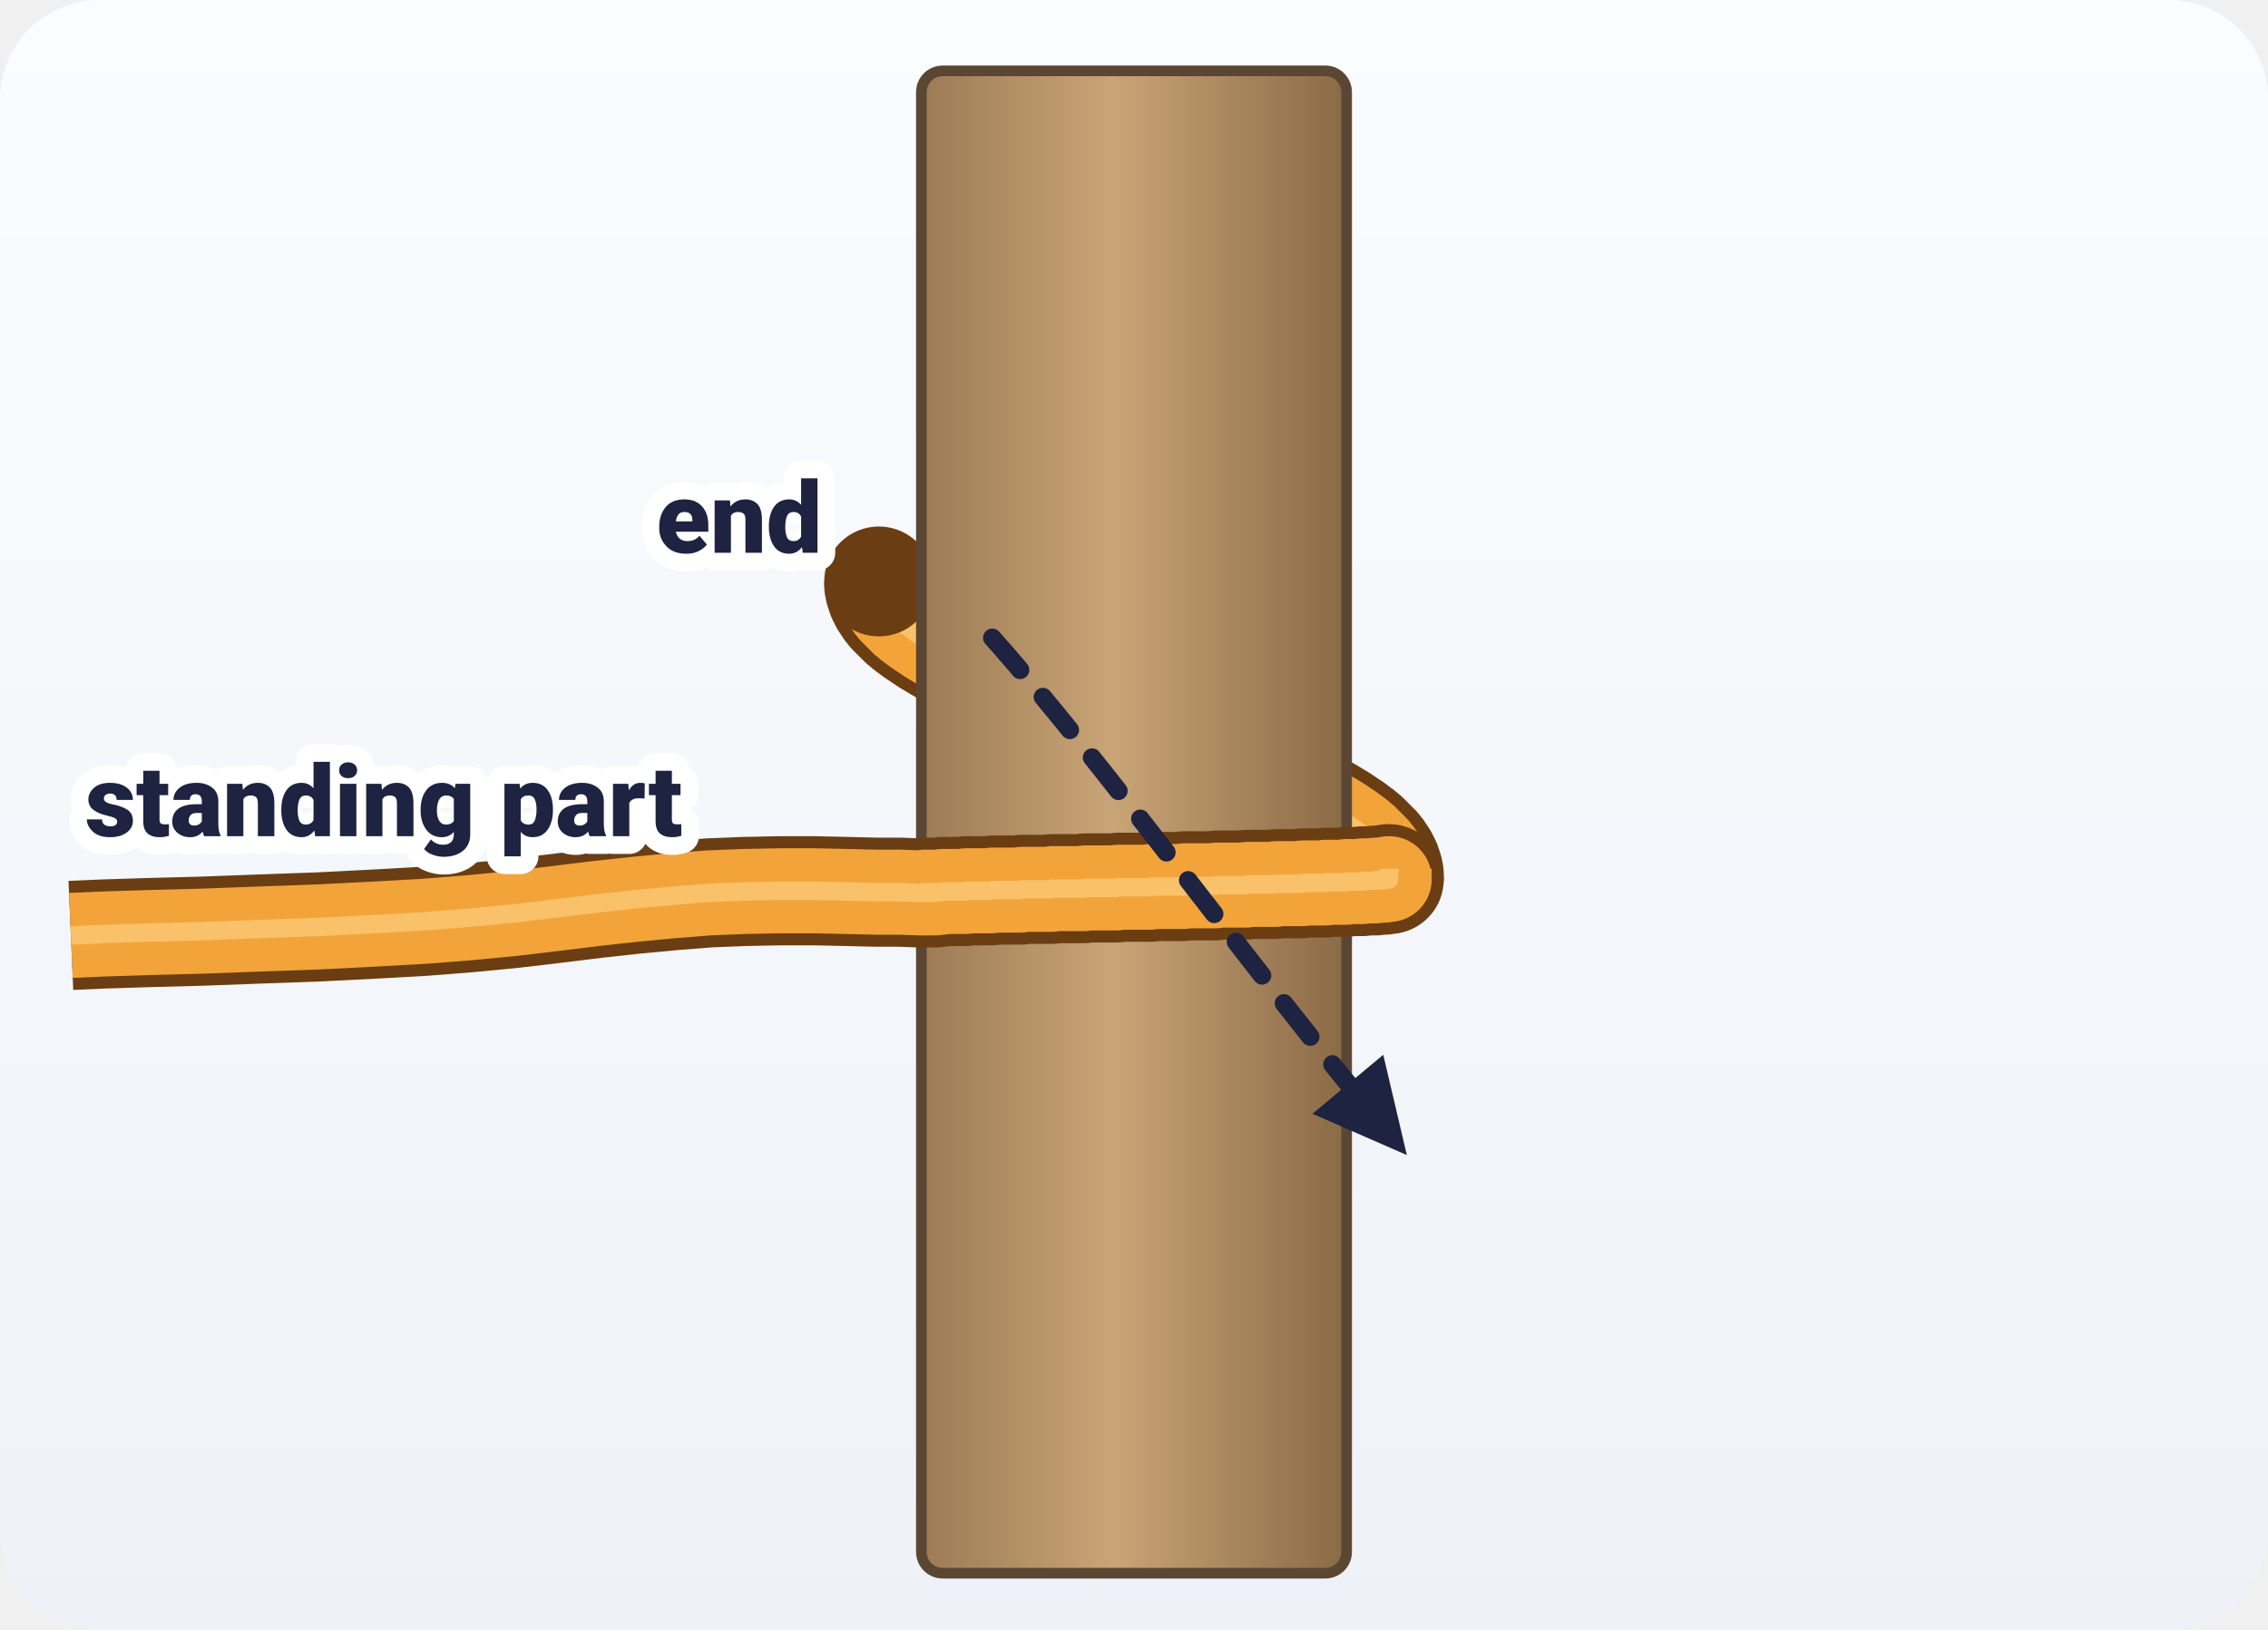
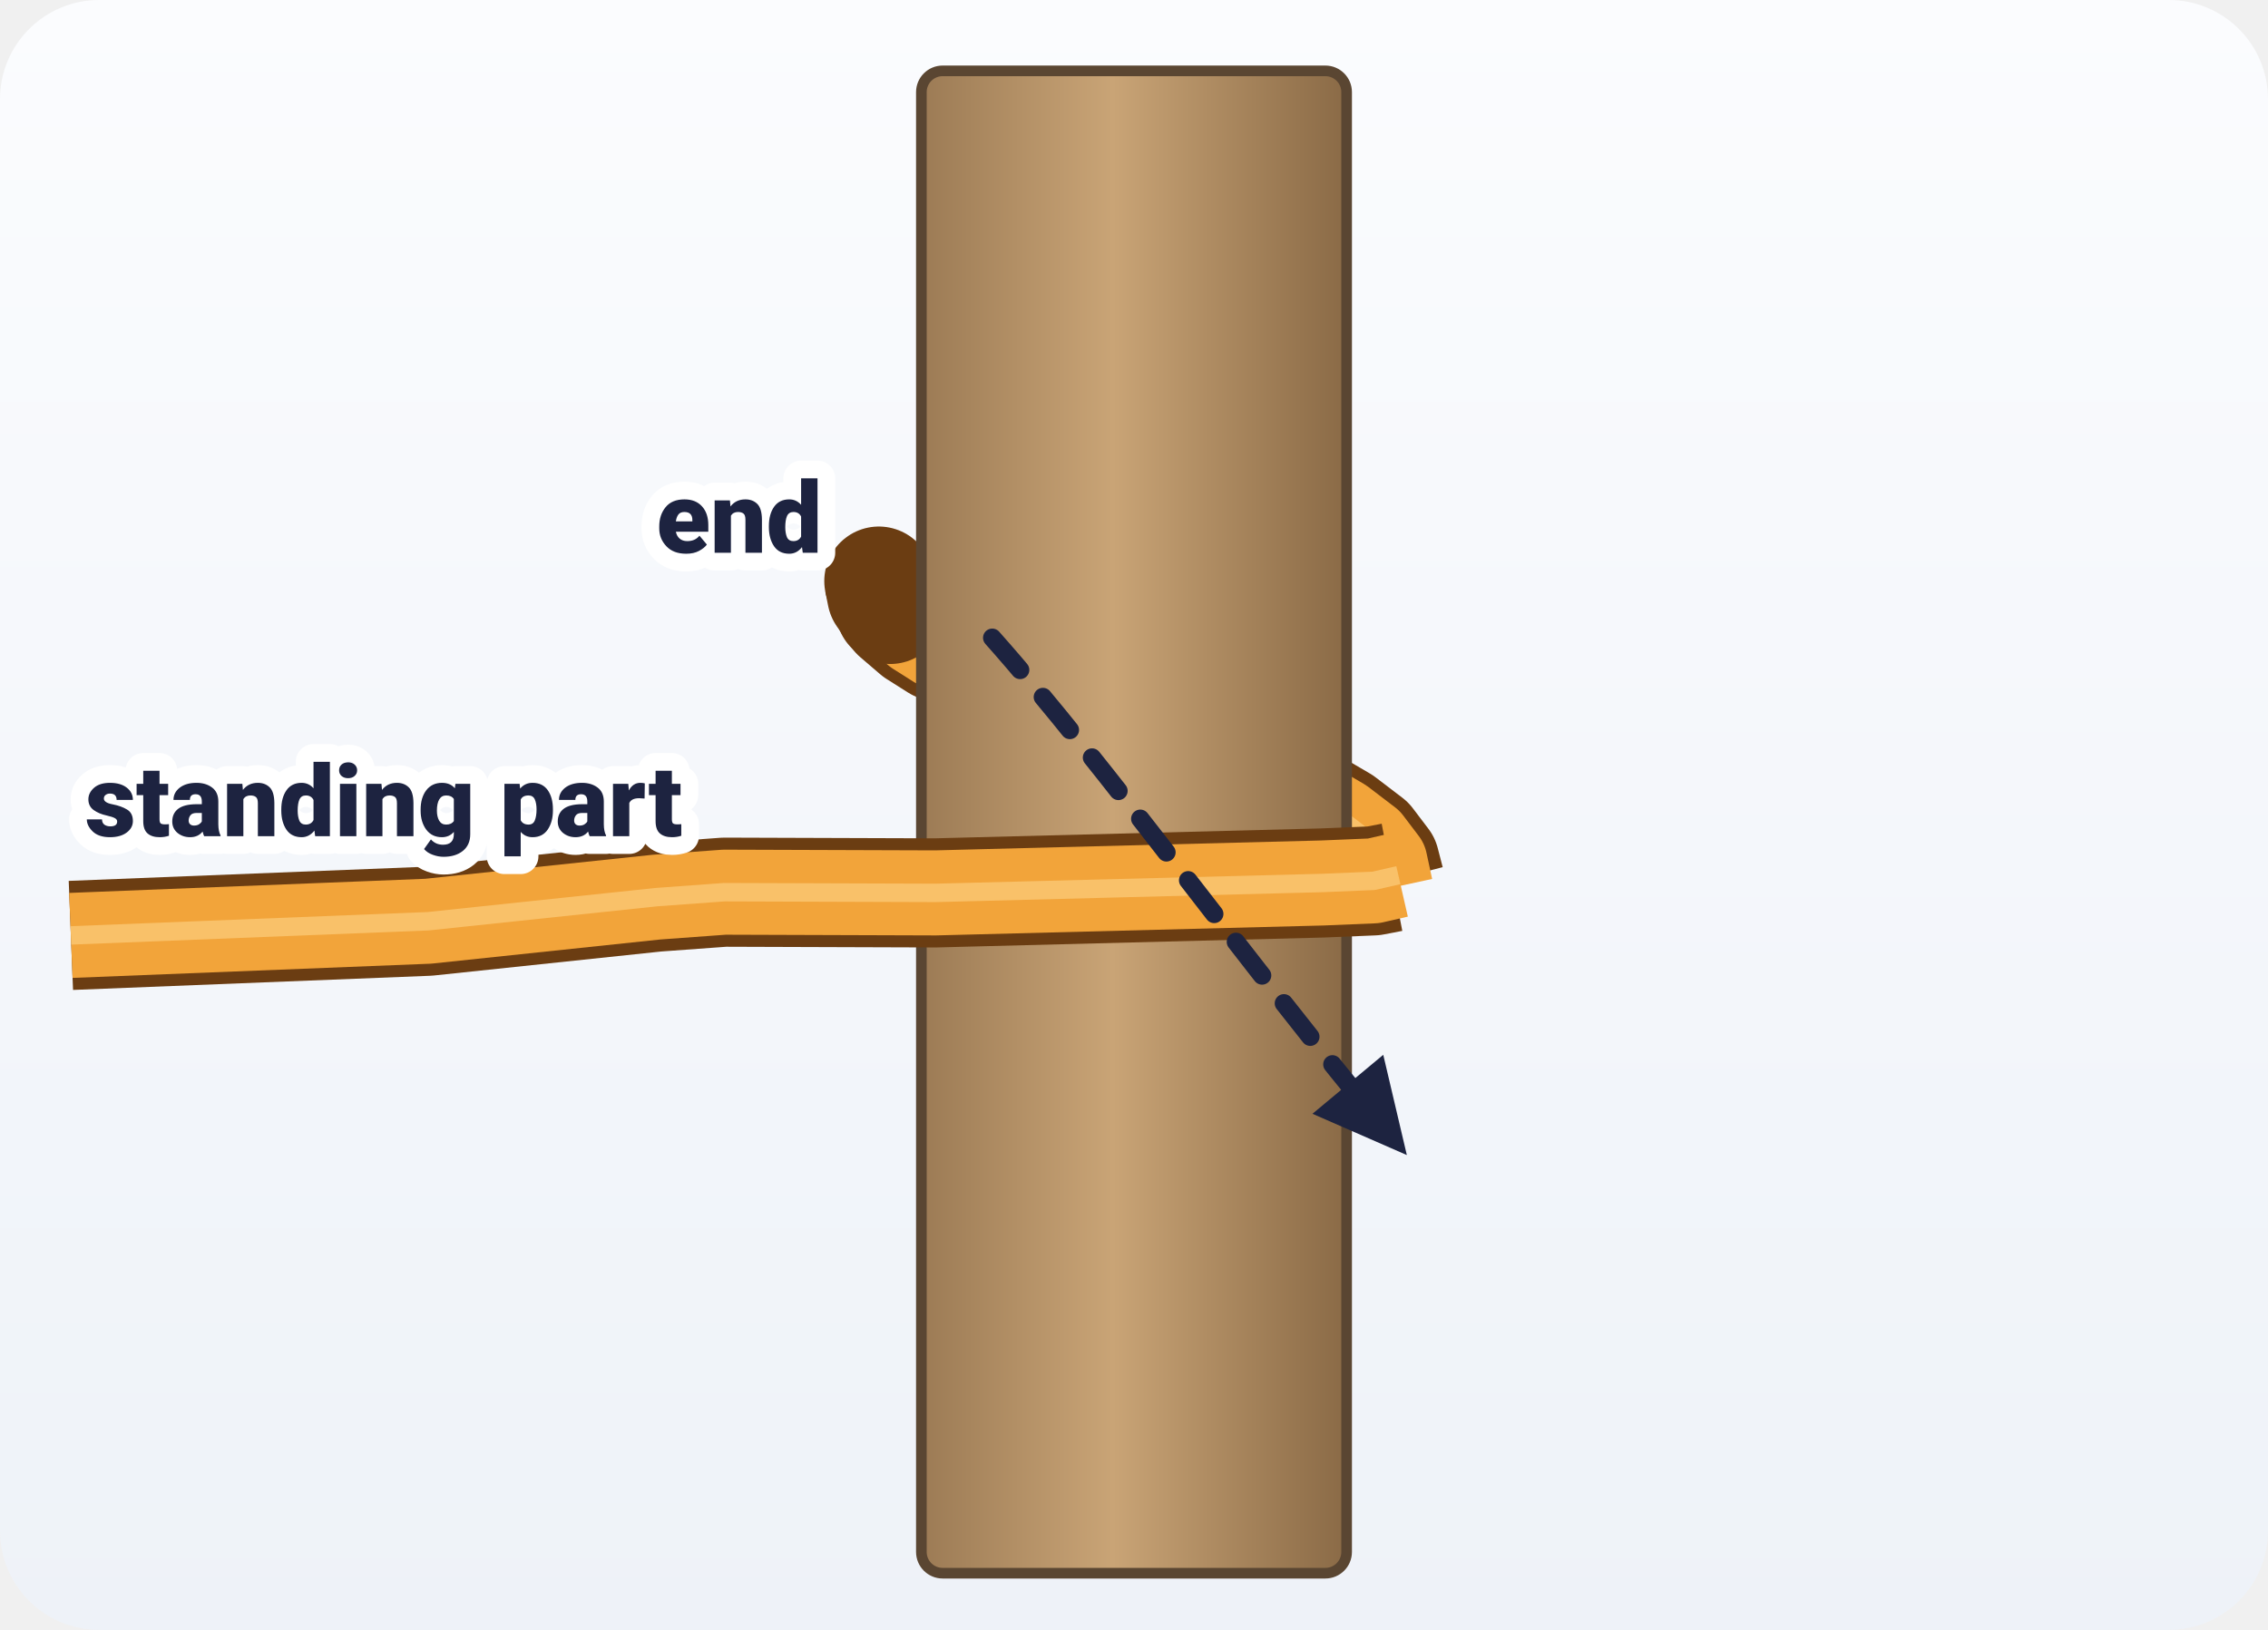
<svg xmlns="http://www.w3.org/2000/svg" viewBox="0 0 320 230" role="img" aria-label="Clove hitch step 1: wrap the rope once around the post">
  <defs>
    <marker id="ah" viewBox="0 0 10 10" refX="7" refY="5" markerWidth="5" markerHeight="5" orient="auto-start-reverse">
      <path d="M0 0 L10 5 L0 10 z" fill="#1d2340" />
    </marker>
    <style>.lb{font:800 14px system-ui,-apple-system,"Segoe UI",Roboto,sans-serif;fill:#1d2340;paint-order:stroke;stroke:#fff;stroke-width:5px;stroke-linejoin:round}</style>
    <linearGradient id="bg" x1="0" y1="0" x2="0" y2="1">
      <stop offset="0" stop-color="#fbfcfe" />
      <stop offset="1" stop-color="#eef2f8" />
    </linearGradient>
  </defs>
  <rect x="0" y="0" width="320" height="230" rx="14" fill="url(#bg)" />
  <g stroke-linecap="butt" stroke-linejoin="round" fill="none">
-     <path d="M196.0 124.4 196.0 123.9 196.0 123.8 196.0 123.7 196.0 123.6 196.0 123.5 196.0 123.4 196.0 123.3 195.9 123.2 195.9 123.1 195.9 123.0 195.9 122.9 195.9 122.8 195.8 122.7 195.8 122.6 195.8 122.5 195.7 122.4 195.7 122.3 195.7 122.2 195.6 122.1 195.6 122.0 195.6 121.9 195.5 121.8 195.5 121.7 195.4 121.6 195.4 121.5 195.3 121.4 195.3 121.3 195.2 121.2 195.2 121.1 195.1 121.0 195.0 120.9 195.0 120.8 194.9 120.7 194.8 120.6 194.8 120.5 194.7 120.4 194.6 120.3 194.6 120.2 194.5 120.1 194.4 120.0 194.3 119.9 194.2 119.8 194.2 119.7 194.1 119.6 194.0 119.5 193.9 119.4 193.8 119.3 193.7 119.2 193.6 119.1 193.5 119.0 193.4 118.9 193.3 118.8 193.2 118.7 193.1 118.6 193.0 118.5 192.9 118.4 192.8 118.3 192.7 118.2 192.6 118.1 192.4 118.0 192.3 117.9 192.2 117.8 192.1 117.7 192.0 117.6 191.8 117.5 191.7 117.4 191.6 117.3 191.4 117.2 191.3 117.1 191.2 117.0 191.0 116.9 190.9 116.8 190.8 116.7 190.6 116.6 190.5 116.5 190.3 116.4 190.2 116.3 190.0 116.2 189.9 116.1 189.7 116.0 189.6 115.9 189.4 115.8 189.3 115.7 189.1 115.6 189.0 115.5 188.8 115.4 188.6 115.3 188.5 115.2 188.3 115.1 188.1 115.0 188.0 114.9 187.8 114.8 187.6 114.7 187.5 114.6 187.3 114.5 187.1 114.4 186.9 114.3 186.8 114.2 186.6 114.1 186.4 114.0 186.2 113.9 186.0 113.8 185.8 113.7 185.6 113.6 185.5 113.5 185.3 113.4 185.1 113.3 184.9 113.2 184.7 113.1 184.5 113.0 184.3 112.9 184.1 112.8 183.9 112.7 183.7 112.6 183.5 112.5 183.3 112.4 183.1 112.3 182.9 112.2 182.7 112.1 182.4 112.0 182.2 111.9 182.0 111.8 181.8 111.7 181.6 111.6 181.4 111.5 181.2 111.4 180.9 111.3 180.7 111.2 180.5 111.1 180.3 111.0 180.1 110.9 179.8 110.8 179.6 110.7 179.4 110.6 179.2 110.5 178.9 110.4 178.7 110.3 178.5 110.2 178.2 110.1 178.0 110.0 177.8 109.9 177.5 109.8 177.3 109.7 177.1 109.6 176.8 109.5 176.6 109.4 176.3 109.3 176.1 109.2 175.9 109.1 175.6 109.0 175.4 108.9 175.1 108.8 174.9 108.7 174.6 108.6 174.4 108.5 174.1 108.4 173.9 108.3 173.7 108.2 173.4 108.1 173.2 108.0 172.9 107.9 172.6 107.8 172.4 107.7 172.1 107.6 171.9 107.5 171.6 107.4 171.4 107.3 171.1 107.2 170.9 107.1 170.6 107.0 170.4 106.9 170.1 106.8 169.8 106.7 169.6 106.6 169.3 106.5 169.1 106.4 168.8 106.3 168.5 106.2 168.3 106.1 168.0 106.0 167.7 105.9 167.5 105.8 167.2 105.7 167.0 105.6 166.7 105.5 166.4 105.4 166.2 105.3 165.9 105.2 165.6 105.1 165.4 105.0 165.1 104.9 164.8 104.8 164.6 104.7 164.3 104.6 164.0 104.5 163.8 104.4 163.5 104.3 163.2 104.2 163.0 104.1 162.7 104.0 162.4 103.9 162.2 103.8 161.9 103.7 161.6 103.6 161.3 103.5 161.1 103.4 160.8 103.3 160.5 103.2 160.3 103.1 160.0 103.0 159.7 102.9 159.5 102.8 159.2 102.7 158.9 102.6 158.7 102.5 158.4 102.4 158.1 102.3 157.8 102.2 157.6 102.1 157.3 102.0 157.0 101.9 156.8 101.8 156.5 101.7 156.2 101.6 156.0 101.5 155.7 101.4 155.4 101.3 155.2 101.2 154.9 101.1 154.6 101.0 154.4 100.9 154.1 100.8 153.8 100.7 153.6 100.6 153.3 100.5 153.0 100.4 152.8 100.3 152.5 100.2 152.3 100.1 152.0 100.0 151.7 99.9 151.5 99.8 151.2 99.7 150.9 99.6 150.7 99.5 150.4 99.4 150.2 99.3 149.9 99.2 149.6 99.1 149.4 99.0 149.1 98.9 148.9 98.8 148.6 98.7 148.4 98.6 148.1 98.5 147.9 98.4 147.6 98.3 147.4 98.2 147.1 98.1 146.8 98.0 146.6 97.9 146.3 97.8 146.1 97.7 145.9 97.6 145.6 97.5 145.4 97.4 145.1 97.3 144.9 97.2 144.6 97.1 144.4 97.0 144.1 96.9 143.9 96.8 143.7 96.7 143.4 96.6 143.2 96.5 142.9 96.4 142.7 96.3 142.5 96.2 142.2 96.1 142.0 96.0 141.8 95.9 141.5 95.8 141.3 95.7 141.1 95.6 140.8 95.5 140.6 95.4 140.4 95.3 140.2 95.2 139.9 95.1 139.7 95.0 139.5 94.9 139.3 94.8 139.1 94.7 138.8 94.6 138.6 94.5 138.4 94.4 138.2 94.3 138.0 94.2 137.8 94.1 137.6 94.0 137.3 93.9 137.1 93.8 136.9 93.7 136.7 93.6 136.5 93.5 136.3 93.4 136.1 93.3 135.9 93.2 135.7 93.1 135.5 93.0 135.3 92.9 135.1 92.8 134.9 92.7 134.7 92.6 134.5 92.5 134.4 92.4 134.2 92.3 134.0 92.2 133.8 92.1 133.6 92.0 133.4 91.9 133.2 91.8 133.1 91.7 132.9 91.6 132.7 91.5 132.5 91.4 132.4 91.3 132.2 91.2 132.0 91.1 131.9 91.0 131.7 90.9 131.5 90.8 131.4 90.7 131.2 90.6 131.0 90.5 130.9 90.4 130.7 90.3 130.6 90.2 130.4 90.1 130.3 90.0 130.1 89.9 130.0 89.8 129.8 89.7 129.7 89.6 129.5 89.5 129.4 89.4 129.2 89.3 129.1 89.2 129.0 89.1 128.8 89.0 128.7 88.9 128.6 88.8 128.4 88.7 128.3 88.6 128.2 88.5 128.0 88.4 127.9 88.3 127.8 88.2 127.7 88.1 127.6 88.0 127.4 87.9 127.3 87.8 127.2 87.7 127.1 87.6 127.0 87.5 126.9 87.4 126.8 87.3 126.7 87.2 126.6 87.1 126.5 87.0 126.4 86.9 126.3 86.8 126.2 86.7 126.1 86.6 126.0 86.5 125.9 86.4 125.8 86.3 125.8 86.2 125.7 86.1 125.6 86.0 125.5 85.9 125.4 85.8 125.4 85.7 125.3 85.6 125.2 85.5 125.2 85.4 125.1 85.3 125.0 85.2 125.0 85.1 124.9 85.0 124.8 84.9 124.8 84.8 124.7 84.7 124.7 84.6 124.6 84.5 124.6 84.4 124.5 84.3 124.5 84.2 124.4 84.1 124.4 84.0 124.4 83.9 124.3 83.8 124.3 83.7 124.3 83.6 124.2 83.5 124.2 83.4 124.2 83.3 124.1 83.2 124.1 83.1 124.1 83.0 124.1 82.9 124.1 82.8 124.0 82.7 124.0 82.6 124.0 82.5 124.0 82.4 124.0 82.3 124.0 82.1 124.0 82.1 124.0 82.0" stroke="#6b3d12" stroke-width="15.4" />
+     <path d="M196.1 124.3 195.4 121.6 193.2 118.7 189.4 115.8 185.3 113.4 173.2 108.0 143.0 96.4 132.2 91.2 129.2 89.3 126.4 86.9 124.4 84.0 124.0 82.0" stroke="#6b3d12" stroke-width="15.4" />
    <defs>
-       <path id="p1" d="M196.0 125.4 196.0 123.9 196.0 123.8 196.0 123.7 196.0 123.6 196.0 123.5 196.0 123.4 196.0 123.3 195.9 123.2 195.9 123.1 195.9 123.0 195.9 122.9 195.9 122.8 195.8 122.7 195.8 122.6 195.8 122.5 195.7 122.4 195.7 122.3 195.7 122.2 195.6 122.1 195.6 122.0 195.6 121.9 195.5 121.8 195.5 121.7 195.4 121.6 195.4 121.5 195.3 121.4 195.3 121.3 195.2 121.2 195.2 121.1 195.1 121.0 195.0 120.9 195.0 120.8 194.9 120.7 194.8 120.6 194.8 120.5 194.7 120.4 194.6 120.3 194.6 120.2 194.5 120.1 194.4 120.0 194.3 119.9 194.2 119.8 194.2 119.7 194.1 119.6 194.0 119.5 193.9 119.4 193.8 119.3 193.7 119.2 193.6 119.1 193.5 119.0 193.4 118.9 193.3 118.8 193.2 118.7 193.1 118.6 193.0 118.5 192.9 118.4 192.8 118.3 192.7 118.2 192.6 118.1 192.4 118.0 192.3 117.9 192.2 117.8 192.1 117.7 192.0 117.6 191.8 117.5 191.7 117.4 191.6 117.3 191.4 117.2 191.3 117.1 191.2 117.0 191.0 116.9 190.9 116.8 190.8 116.7 190.6 116.6 190.5 116.5 190.3 116.4 190.2 116.3 190.0 116.2 189.9 116.1 189.7 116.0 189.6 115.9 189.4 115.8 189.3 115.7 189.1 115.6 189.0 115.5 188.8 115.4 188.6 115.3 188.5 115.2 188.3 115.1 188.1 115.0 188.0 114.9 187.8 114.8 187.6 114.7 187.5 114.6 187.3 114.5 187.1 114.4 186.9 114.3 186.8 114.2 186.6 114.1 186.4 114.0 186.2 113.9 186.0 113.8 185.8 113.7 185.6 113.6 185.5 113.5 185.3 113.4 185.1 113.3 184.9 113.2 184.7 113.1 184.5 113.0 184.3 112.9 184.1 112.8 183.9 112.7 183.7 112.6 183.5 112.5 183.3 112.4 183.1 112.3 182.9 112.2 182.7 112.1 182.4 112.0 182.2 111.9 182.0 111.8 181.8 111.7 181.6 111.6 181.4 111.5 181.2 111.4 180.9 111.3 180.7 111.2 180.5 111.1 180.3 111.0 180.1 110.9 179.8 110.8 179.6 110.7 179.4 110.6 179.2 110.5 178.9 110.4 178.7 110.3 178.5 110.2 178.2 110.1 178.0 110.0 177.8 109.9 177.5 109.8 177.3 109.7 177.1 109.6 176.8 109.5 176.6 109.4 176.3 109.3 176.1 109.2 175.9 109.1 175.6 109.0 175.4 108.9 175.1 108.8 174.9 108.7 174.6 108.6 174.4 108.5 174.1 108.4 173.9 108.3 173.7 108.2 173.4 108.1 173.2 108.0 172.9 107.9 172.6 107.8 172.4 107.7 172.1 107.6 171.9 107.5 171.6 107.4 171.4 107.3 171.1 107.2 170.9 107.1 170.6 107.0 170.4 106.9 170.1 106.8 169.8 106.7 169.6 106.6 169.3 106.5 169.1 106.4 168.8 106.3 168.5 106.2 168.3 106.1 168.0 106.0 167.7 105.9 167.5 105.8 167.2 105.7 167.0 105.6 166.7 105.5 166.4 105.4 166.2 105.3 165.9 105.2 165.6 105.1 165.4 105.0 165.1 104.9 164.8 104.8 164.6 104.7 164.3 104.6 164.0 104.5 163.8 104.4 163.5 104.3 163.2 104.2 163.0 104.1 162.7 104.0 162.4 103.9 162.2 103.8 161.9 103.7 161.6 103.6 161.3 103.5 161.1 103.4 160.8 103.3 160.5 103.2 160.3 103.1 160.0 103.0 159.7 102.9 159.5 102.8 159.2 102.7 158.9 102.6 158.7 102.5 158.4 102.4 158.1 102.3 157.8 102.2 157.6 102.1 157.3 102.0 157.0 101.9 156.8 101.8 156.5 101.7 156.2 101.6 156.0 101.5 155.7 101.4 155.4 101.3 155.2 101.2 154.9 101.1 154.6 101.0 154.4 100.9 154.1 100.8 153.8 100.7 153.6 100.6 153.3 100.5 153.0 100.4 152.8 100.3 152.5 100.2 152.3 100.1 152.0 100.0 151.7 99.9 151.5 99.8 151.2 99.7 150.9 99.6 150.7 99.5 150.4 99.4 150.2 99.3 149.9 99.2 149.6 99.1 149.4 99.0 149.1 98.9 148.9 98.8 148.6 98.7 148.4 98.6 148.1 98.5 147.9 98.4 147.6 98.3 147.4 98.2 147.1 98.1 146.8 98.0 146.6 97.9 146.3 97.8 146.1 97.7 145.9 97.6 145.6 97.5 145.4 97.4 145.1 97.3 144.9 97.2 144.6 97.1 144.4 97.0 144.1 96.9 143.9 96.8 143.7 96.7 143.4 96.6 143.2 96.5 142.9 96.4 142.7 96.3 142.5 96.2 142.2 96.1 142.0 96.0 141.8 95.9 141.5 95.8 141.3 95.7 141.1 95.6 140.8 95.5 140.6 95.4 140.4 95.3 140.2 95.2 139.9 95.1 139.7 95.0 139.5 94.9 139.3 94.8 139.1 94.7 138.8 94.6 138.6 94.5 138.4 94.4 138.2 94.3 138.0 94.2 137.8 94.1 137.6 94.0 137.3 93.9 137.1 93.8 136.9 93.7 136.7 93.6 136.5 93.5 136.3 93.4 136.1 93.3 135.9 93.2 135.7 93.1 135.5 93.0 135.3 92.9 135.1 92.8 134.9 92.7 134.7 92.6 134.5 92.5 134.4 92.4 134.2 92.3 134.0 92.2 133.8 92.1 133.6 92.0 133.4 91.9 133.2 91.8 133.1 91.7 132.9 91.6 132.7 91.5 132.5 91.4 132.4 91.3 132.2 91.2 132.0 91.1 131.9 91.0 131.7 90.9 131.5 90.8 131.4 90.7 131.2 90.6 131.0 90.5 130.9 90.4 130.7 90.3 130.6 90.2 130.4 90.1 130.3 90.0 130.1 89.9 130.0 89.8 129.8 89.7 129.7 89.6 129.5 89.5 129.4 89.4 129.2 89.3 129.1 89.2 129.0 89.1 128.8 89.0 128.7 88.9 128.6 88.8 128.4 88.7 128.3 88.6 128.2 88.5 128.0 88.4 127.9 88.3 127.8 88.2 127.7 88.1 127.6 88.0 127.4 87.9 127.3 87.8 127.2 87.7 127.1 87.6 127.0 87.5 126.9 87.4 126.8 87.3 126.7 87.2 126.6 87.1 126.5 87.0 126.4 86.9 126.3 86.8 126.2 86.7 126.1 86.6 126.0 86.5 125.9 86.4 125.8 86.3 125.8 86.2 125.7 86.1 125.6 86.0 125.5 85.9 125.4 85.8 125.4 85.7 125.3 85.6 125.2 85.5 125.2 85.4 125.1 85.3 125.0 85.2 125.0 85.1 124.9 85.0 124.8 84.9 124.8 84.8 124.7 84.7 124.7 84.6 124.6 84.5 124.6 84.4 124.5 84.3 124.5 84.2 124.4 84.1 124.4 84.0 124.4 83.9 124.3 83.8 124.3 83.7 124.3 83.6 124.2 83.5 124.2 83.4 124.2 83.3 124.1 83.2 124.1 83.1 124.1 83.0 124.1 82.9 124.1 82.8 124.0 82.7 124.0 82.6 124.0 82.5 124.0 82.4 124.0 82.3 124.0 82.1 124.0 82.1 124.0 82.0" />
+       <path id="p1" d="M196.2 125.3 195.4 121.6 193.2 118.7 189.4 115.8 185.3 113.4 173.2 108.0 143.0 96.4 132.2 91.2 129.2 89.3 126.4 86.9 124.4 84.0 124.0 82.0" />
    </defs>
    <use href="#p1" stroke="#f2a43a" stroke-width="12.0" />
    <use href="#p1" stroke="#ffd890" stroke-width="2.6" stroke-opacity=".55" />
-     <line x1="124.0" y1="82.1" x2="124.0" y2="82.0" stroke="#6b3d12" stroke-width="15.4" stroke-linecap="round" />
+     <line x1="125.6" y1="86.0" x2="124.0" y2="82.0" stroke="#6b3d12" stroke-width="15.4" stroke-linecap="round" />
    <rect x="130" y="10" width="60" height="212" rx="3" fill="url(#wood)" stroke="#5a4632" stroke-width="1.5" />
    <defs>
      <linearGradient id="wood" x1="0" x2="1">
        <stop offset="0" stop-color="#9c7b55" />
        <stop offset=".45" stop-color="#c9a476" />
        <stop offset="1" stop-color="#8a6a46" />
      </linearGradient>
    </defs>
-     <path d="M10.0 132.0 14.6 131.8 20.9 131.6 28.5 131.4 36.6 131.1 45.0 130.8 52.9 130.4 60.0 130.0 66.3 129.5 72.5 128.9 78.4 128.2 84.1 127.5 89.6 126.9 94.9 126.4 100.0 126.0 105.0 125.8 110.1 125.7 114.9 125.7 119.5 125.8 123.6 125.9 127.0 125.9 129.6 126.0 131.3 126.0 132.0 126.0 132.0 126.0 131.6 125.9 131.1 125.9 130.6 125.9 130.5 125.9 130.6 125.9 130.8 125.9 130.9 125.9 131.0 125.9 131.2 125.9 131.3 125.9 131.4 125.9 131.6 125.9 131.7 125.9 131.9 125.9 132.0 125.9 132.1 125.9 132.3 125.9 132.4 125.9 132.6 125.9 132.7 125.9 132.9 125.9 133.0 125.8 133.2 125.8 133.3 125.8 133.5 125.8 133.6 125.8 133.8 125.8 133.9 125.8 134.1 125.8 134.2 125.8 134.4 125.8 134.5 125.8 134.7 125.8 134.9 125.8 135.0 125.8 135.2 125.8 135.3 125.8 135.5 125.8 135.7 125.8 135.8 125.8 136.0 125.8 136.2 125.8 136.3 125.7 136.5 125.7 136.7 125.7 136.9 125.7 137.0 125.7 137.2 125.7 137.4 125.7 137.6 125.7 137.7 125.7 137.9 125.7 138.1 125.7 138.3 125.7 138.4 125.7 138.6 125.7 138.8 125.7 139.0 125.7 139.2 125.7 139.4 125.7 139.5 125.7 139.7 125.7 139.9 125.7 140.1 125.6 140.3 125.6 140.5 125.6 140.7 125.6 140.8 125.6 141.0 125.6 141.2 125.6 141.4 125.6 141.6 125.6 141.8 125.6 142.0 125.6 142.2 125.6 142.4 125.6 142.6 125.6 142.8 125.6 143.0 125.6 143.2 125.6 143.4 125.6 143.6 125.6 143.8 125.6 144.0 125.6 144.2 125.5 144.4 125.5 144.6 125.5 144.8 125.5 145.0 125.5 145.2 125.5 145.4 125.5 145.6 125.5 145.8 125.5 146.0 125.5 146.2 125.5 146.4 125.5 146.6 125.5 146.8 125.5 147.1 125.5 147.3 125.5 147.5 125.5 147.7 125.5 147.9 125.5 148.1 125.5 148.3 125.5 148.5 125.4 148.7 125.4 149.0 125.4 149.2 125.4 149.4 125.4 149.6 125.4 149.8 125.4 150.0 125.4 150.2 125.4 150.5 125.4 150.7 125.4 150.9 125.4 151.1 125.4 151.3 125.4 151.6 125.4 151.8 125.4 152.0 125.4 152.2 125.4 152.4 125.4 152.6 125.4 152.9 125.4 153.1 125.3 153.3 125.3 153.5 125.3 153.7 125.3 154.0 125.3 154.2 125.3 154.4 125.3 154.6 125.3 154.9 125.3 155.1 125.3 155.3 125.3 155.5 125.3 155.7 125.3 156.0 125.3 156.2 125.3 156.4 125.3 156.6 125.3 156.9 125.3 157.1 125.3 157.3 125.3 157.5 125.3 157.8 125.2 158.0 125.2 158.2 125.2 158.4 125.2 158.7 125.2 158.9 125.2 159.1 125.2 159.3 125.2 159.6 125.2 159.8 125.2 160.0 125.2 160.2 125.2 160.4 125.2 160.7 125.2 160.9 125.2 161.1 125.2 161.3 125.2 161.6 125.2 161.8 125.2 162.0 125.2 162.2 125.2 162.5 125.1 162.7 125.1 162.9 125.1 163.1 125.1 163.4 125.1 163.6 125.1 163.8 125.1 164.0 125.1 164.3 125.1 164.5 125.1 164.7 125.1 164.9 125.1 165.1 125.1 165.4 125.1 165.6 125.1 165.8 125.1 166.0 125.1 166.3 125.1 166.5 125.1 166.7 125.1 166.9 125.1 167.1 125.0 167.4 125.0 167.6 125.0 167.8 125.0 168.0 125.0 168.2 125.0 168.4 125.0 168.7 125.0 168.9 125.0 169.1 125.0 169.3 125.0 169.5 125.0 169.8 125.0 170.0 125.0 170.2 125.0 170.4 125.0 170.6 125.0 170.8 125.0 171.0 125.0 171.3 125.0 171.5 125.0 171.7 124.9 171.9 124.9 172.1 124.9 172.3 124.9 172.5 124.9 172.7 124.9 172.9 124.9 173.2 124.9 173.4 124.9 173.6 124.9 173.8 124.9 174.0 124.9 174.2 124.9 174.4 124.9 174.6 124.9 174.8 124.9 175.0 124.9 175.2 124.9 175.4 124.9 175.6 124.9 175.8 124.9 176.0 124.8 176.2 124.8 176.4 124.8 176.6 124.8 176.8 124.8 177.0 124.8 177.2 124.8 177.4 124.8 177.6 124.8 177.8 124.8 178.0 124.8 178.2 124.8 178.4 124.8 178.6 124.8 178.8 124.8 179.0 124.8 179.2 124.8 179.3 124.8 179.5 124.8 179.7 124.8 179.9 124.8 180.1 124.7 180.3 124.7 180.5 124.7 180.6 124.7 180.8 124.7 181.0 124.7 181.2 124.7 181.4 124.7 181.6 124.7 181.7 124.7 181.9 124.7 182.1 124.7 182.3 124.7 182.4 124.7 182.6 124.7 182.8 124.7 183.0 124.7 183.1 124.7 183.3 124.7 183.5 124.7 183.7 124.7 183.8 124.6 184.0 124.6 184.2 124.6 184.3 124.6 184.5 124.6 184.7 124.6 184.8 124.6 185.0 124.6 185.1 124.6 185.3 124.6 185.5 124.6 185.6 124.6 185.8 124.6 185.9 124.6 186.1 124.6 186.2 124.6 186.4 124.6 186.5 124.6 186.7 124.6 186.8 124.6 187.0 124.6 187.1 124.5 187.3 124.5 187.4 124.5 187.6 124.5 187.7 124.5 187.9 124.5 188.0 124.5 188.1 124.5 188.3 124.5 188.4 124.5 188.6 124.5 188.7 124.5 188.8 124.5 189.0 124.5 189.1 124.5 189.2 124.5 189.4 124.5 189.5 124.5 189.6 124.5 189.7 124.5 189.9 124.5 190.0 124.4 190.1 124.4 190.2 124.4 190.4 124.4 190.5 124.4 190.6 124.4 190.7 124.4 190.8 124.4 191.0 124.4 191.1 124.4 191.2 124.4 191.3 124.4 191.4 124.4 191.5 124.4 191.6 124.4 191.7 124.4 191.8 124.4 191.9 124.4 192.0 124.4 192.1 124.4 192.2 124.4 192.3 124.3 192.4 124.3 192.5 124.3 192.6 124.3 192.7 124.3 192.8 124.3 192.9 124.3 193.0 124.3 193.1 124.3 193.2 124.3 193.3 124.3 193.3 124.3 193.4 124.3 193.5 124.3 193.6 124.3 193.7 124.3 193.8 124.3 193.8 124.3 193.9 124.3 194.0 124.3 194.1 124.3 194.1 124.2 194.2 124.2 194.3 124.2 194.3 124.2 194.4 124.2 194.5 124.2 194.5 124.2 194.6 124.2 194.7 124.2 194.7 124.2 194.8 124.2 194.8 124.2 194.9 124.2 194.9 124.2 195.0 124.2 195.0 124.2 195.1 124.2 195.1 124.2 195.2 124.2 195.2 124.2 195.3 124.2 195.3 124.1 195.4 124.1 195.4 124.1 195.5 124.1 195.5 124.1 195.5 124.1 195.6 124.1 195.6 124.1 195.6 124.1 195.7 124.1 195.7 124.1 195.7 124.1 195.7 124.1 195.8 124.1 195.8 124.1 195.8 124.1 195.8 124.1 195.9 124.1 195.9 124.1 195.9 124.1 195.9 124.1 195.9 124.0 195.9 124.0 196.0 124.0 196.0 124.0 196.0 124.0 196.0 124.0 196.0 124.1 196.0 124.1 196.0 124.1 196.0 124.0 196.0 123.6" stroke="#6b3d12" stroke-width="15.4" />
+     <path d="M10.0 132.0 60.4 130.0 92.6 126.6 102.2 125.9 132.0 126.0 186.6 124.6 193.8 124.3 196.4 123.8" stroke="#6b3d12" stroke-width="15.4" />
    <defs>
-       <path id="p2" d="M10.0 132.0 14.6 131.8 20.9 131.6 28.5 131.4 36.6 131.1 45.0 130.8 52.9 130.4 60.0 130.0 66.3 129.5 72.5 128.9 78.4 128.2 84.1 127.5 89.6 126.9 94.9 126.4 100.0 126.0 105.0 125.8 110.1 125.7 114.9 125.7 119.5 125.8 123.6 125.9 127.0 125.9 129.6 126.0 131.3 126.0 132.0 126.0 132.0 126.0 131.6 125.9 131.1 125.9 130.6 125.9 130.5 125.9 130.6 125.9 130.8 125.9 130.9 125.9 131.0 125.9 131.2 125.9 131.3 125.9 131.4 125.9 131.6 125.9 131.7 125.9 131.9 125.9 132.0 125.9 132.1 125.9 132.3 125.9 132.4 125.9 132.6 125.9 132.7 125.9 132.9 125.9 133.0 125.8 133.2 125.8 133.3 125.8 133.5 125.8 133.6 125.8 133.8 125.8 133.9 125.8 134.1 125.8 134.2 125.8 134.4 125.8 134.5 125.8 134.7 125.8 134.9 125.8 135.0 125.8 135.2 125.8 135.3 125.8 135.5 125.8 135.7 125.8 135.8 125.8 136.0 125.8 136.2 125.8 136.3 125.7 136.5 125.7 136.7 125.7 136.9 125.7 137.0 125.7 137.2 125.7 137.4 125.7 137.6 125.7 137.7 125.7 137.9 125.7 138.1 125.7 138.3 125.7 138.4 125.7 138.6 125.7 138.8 125.7 139.0 125.7 139.2 125.7 139.4 125.7 139.5 125.7 139.7 125.7 139.9 125.7 140.1 125.6 140.3 125.6 140.5 125.6 140.7 125.6 140.8 125.6 141.0 125.6 141.2 125.6 141.4 125.6 141.6 125.6 141.8 125.6 142.0 125.6 142.2 125.6 142.4 125.6 142.6 125.6 142.8 125.6 143.0 125.6 143.2 125.6 143.4 125.6 143.6 125.6 143.8 125.6 144.0 125.6 144.2 125.5 144.4 125.5 144.6 125.5 144.8 125.5 145.0 125.5 145.2 125.5 145.4 125.5 145.6 125.5 145.8 125.5 146.0 125.5 146.2 125.5 146.4 125.5 146.6 125.5 146.8 125.5 147.1 125.5 147.3 125.5 147.5 125.5 147.7 125.5 147.9 125.5 148.1 125.5 148.3 125.5 148.5 125.4 148.7 125.4 149.0 125.4 149.2 125.4 149.4 125.4 149.6 125.4 149.8 125.4 150.0 125.4 150.2 125.4 150.5 125.4 150.7 125.4 150.9 125.4 151.1 125.4 151.3 125.4 151.6 125.4 151.8 125.4 152.0 125.4 152.2 125.4 152.4 125.4 152.6 125.4 152.9 125.4 153.1 125.3 153.3 125.3 153.5 125.3 153.7 125.3 154.0 125.3 154.2 125.3 154.4 125.3 154.6 125.3 154.9 125.3 155.1 125.3 155.3 125.3 155.5 125.3 155.7 125.3 156.0 125.3 156.2 125.3 156.4 125.3 156.6 125.3 156.9 125.3 157.1 125.3 157.3 125.3 157.5 125.3 157.8 125.2 158.0 125.2 158.2 125.2 158.4 125.2 158.7 125.2 158.9 125.2 159.1 125.2 159.3 125.2 159.6 125.2 159.8 125.2 160.0 125.2 160.2 125.2 160.4 125.2 160.7 125.2 160.9 125.2 161.1 125.2 161.3 125.2 161.6 125.2 161.8 125.2 162.0 125.2 162.2 125.2 162.5 125.1 162.7 125.1 162.9 125.1 163.1 125.1 163.4 125.1 163.6 125.1 163.8 125.1 164.0 125.1 164.3 125.1 164.5 125.1 164.7 125.1 164.9 125.1 165.1 125.1 165.4 125.1 165.6 125.1 165.8 125.1 166.0 125.1 166.3 125.1 166.5 125.1 166.7 125.1 166.9 125.1 167.1 125.0 167.4 125.0 167.6 125.0 167.8 125.0 168.0 125.0 168.2 125.0 168.4 125.0 168.7 125.0 168.9 125.0 169.1 125.0 169.3 125.0 169.5 125.0 169.8 125.0 170.0 125.0 170.2 125.0 170.4 125.0 170.6 125.0 170.8 125.0 171.0 125.0 171.3 125.0 171.5 125.0 171.7 124.9 171.9 124.9 172.1 124.9 172.3 124.9 172.5 124.9 172.7 124.9 172.9 124.9 173.2 124.9 173.4 124.9 173.6 124.9 173.8 124.9 174.0 124.9 174.2 124.9 174.4 124.9 174.6 124.9 174.8 124.9 175.0 124.9 175.2 124.9 175.4 124.9 175.6 124.9 175.8 124.9 176.0 124.8 176.2 124.8 176.4 124.8 176.6 124.8 176.8 124.8 177.0 124.8 177.2 124.8 177.4 124.8 177.6 124.8 177.8 124.8 178.0 124.8 178.2 124.8 178.4 124.8 178.6 124.8 178.8 124.8 179.0 124.8 179.2 124.8 179.3 124.8 179.5 124.8 179.7 124.8 179.9 124.8 180.1 124.7 180.3 124.7 180.5 124.7 180.6 124.7 180.8 124.7 181.0 124.7 181.2 124.7 181.4 124.7 181.6 124.7 181.7 124.7 181.9 124.7 182.1 124.7 182.3 124.7 182.4 124.7 182.6 124.7 182.8 124.7 183.0 124.7 183.1 124.7 183.3 124.7 183.5 124.7 183.7 124.7 183.8 124.6 184.0 124.6 184.2 124.6 184.3 124.6 184.5 124.6 184.7 124.6 184.8 124.6 185.0 124.6 185.1 124.6 185.3 124.6 185.5 124.6 185.6 124.6 185.8 124.6 185.9 124.6 186.1 124.6 186.2 124.6 186.4 124.6 186.5 124.6 186.7 124.6 186.8 124.6 187.0 124.6 187.1 124.5 187.3 124.5 187.4 124.5 187.6 124.5 187.7 124.5 187.9 124.5 188.0 124.5 188.1 124.5 188.3 124.5 188.4 124.5 188.6 124.5 188.7 124.5 188.8 124.5 189.0 124.5 189.1 124.5 189.2 124.5 189.4 124.5 189.5 124.5 189.6 124.5 189.7 124.5 189.9 124.5 190.0 124.4 190.1 124.4 190.2 124.4 190.4 124.4 190.5 124.4 190.6 124.4 190.7 124.4 190.8 124.4 191.0 124.4 191.1 124.4 191.2 124.4 191.3 124.4 191.4 124.4 191.5 124.4 191.6 124.4 191.7 124.4 191.8 124.4 191.9 124.4 192.0 124.4 192.1 124.4 192.2 124.4 192.3 124.3 192.4 124.3 192.5 124.3 192.6 124.3 192.7 124.3 192.8 124.3 192.9 124.3 193.0 124.3 193.1 124.3 193.2 124.3 193.3 124.3 193.3 124.3 193.4 124.3 193.5 124.3 193.6 124.3 193.7 124.3 193.8 124.3 193.8 124.3 193.9 124.3 194.0 124.3 194.1 124.3 194.1 124.2 194.2 124.2 194.3 124.2 194.3 124.2 194.4 124.2 194.5 124.2 194.5 124.2 194.6 124.2 194.7 124.2 194.7 124.2 194.8 124.2 194.8 124.2 194.9 124.2 194.9 124.2 195.0 124.2 195.0 124.2 195.1 124.2 195.1 124.2 195.2 124.2 195.2 124.2 195.3 124.2 195.3 124.1 195.4 124.1 195.4 124.1 195.5 124.1 195.5 124.1 195.5 124.1 195.6 124.1 195.6 124.1 195.6 124.1 195.7 124.1 195.7 124.1 195.7 124.1 195.7 124.1 195.8 124.1 195.8 124.1 195.8 124.1 195.8 124.1 195.9 124.1 195.9 124.1 195.9 124.1 195.9 124.1 195.9 124.0 195.9 124.0 196.0 124.0 196.0 124.0 196.0 124.0 196.0 124.0 196.0 124.1 196.0 124.1 196.0 124.1 196.0 124.0 196.0 122.6" />
+       <path id="p2" d="M10.0 132.0 60.4 130.0 92.6 126.6 102.2 125.9 132.0 126.0 186.6 124.6 193.8 124.3 197.3 123.5" />
    </defs>
    <use href="#p2" stroke="#f2a43a" stroke-width="12.0" />
    <use href="#p2" stroke="#ffd890" stroke-width="2.6" stroke-opacity=".55" />
  </g>
  <path d="M140 90 C 156 108, 176 136, 196 160" fill="none" stroke="#1d2340" stroke-width="2.6" stroke-dasharray="6 5" stroke-linecap="round" marker-end="url(#ah)" />
  <text x="12" y="118" text-anchor="start" class="lb">standing part</text>
  <text x="116" y="78" text-anchor="end" class="lb">end</text>
</svg>
